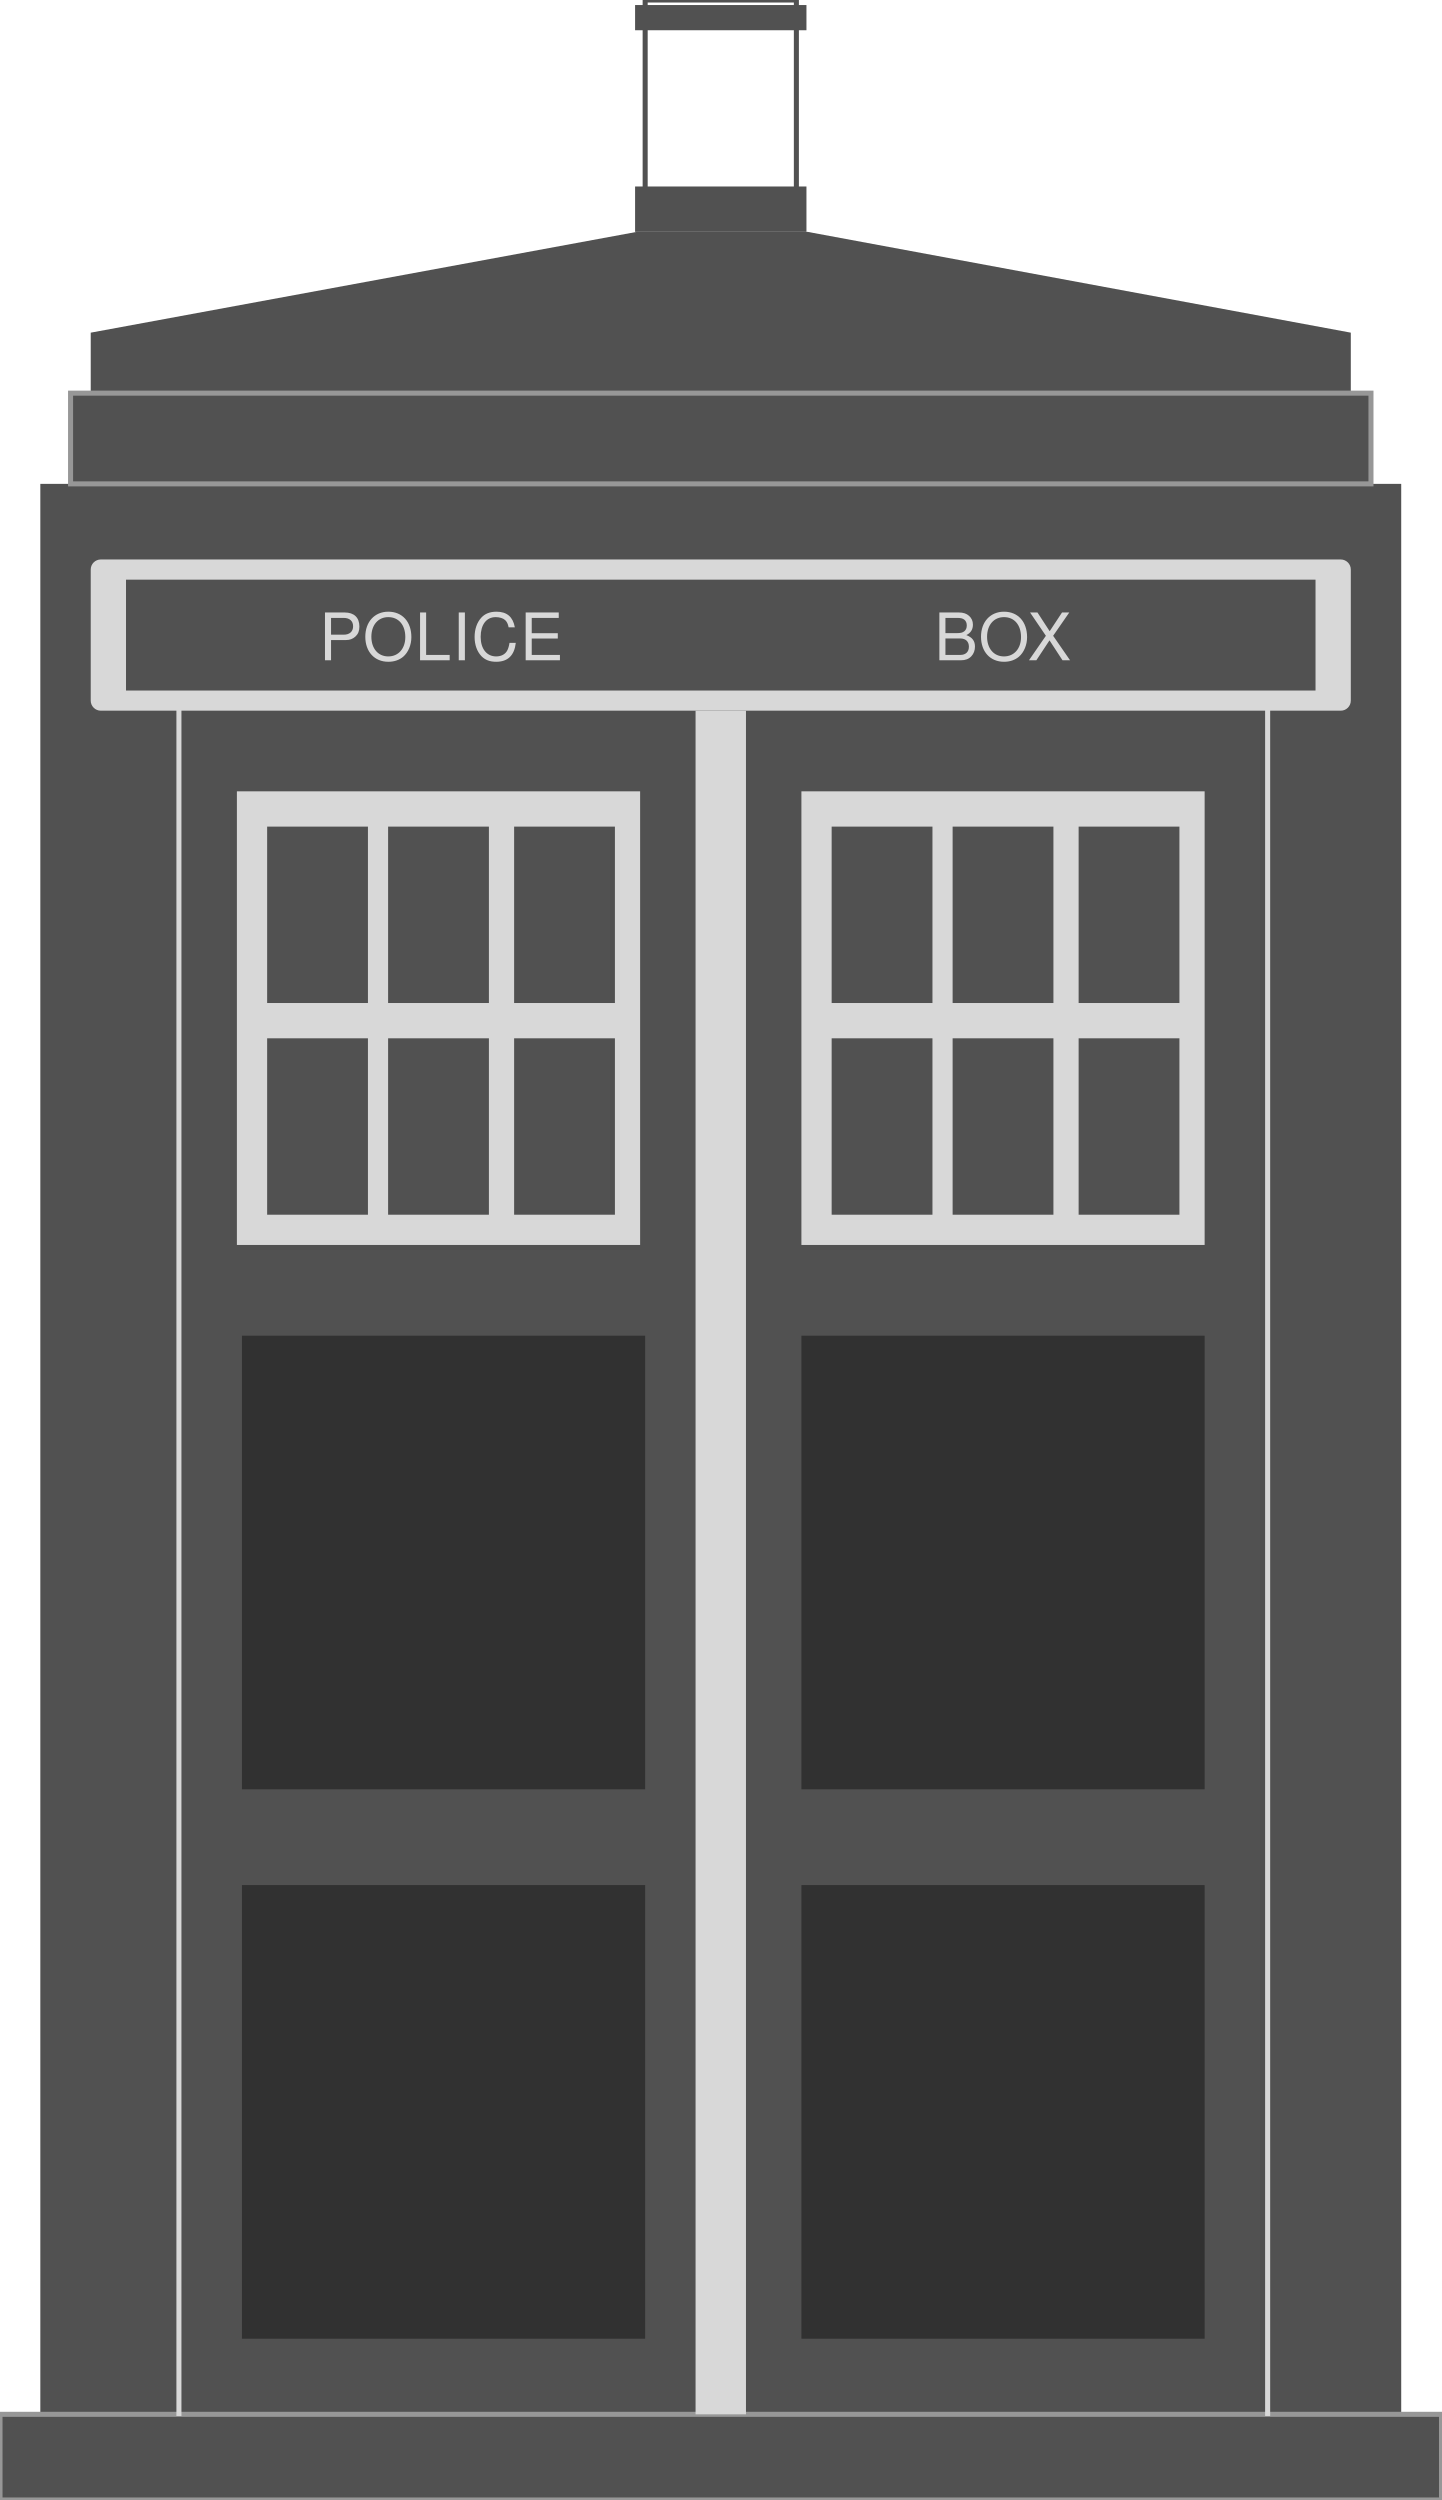
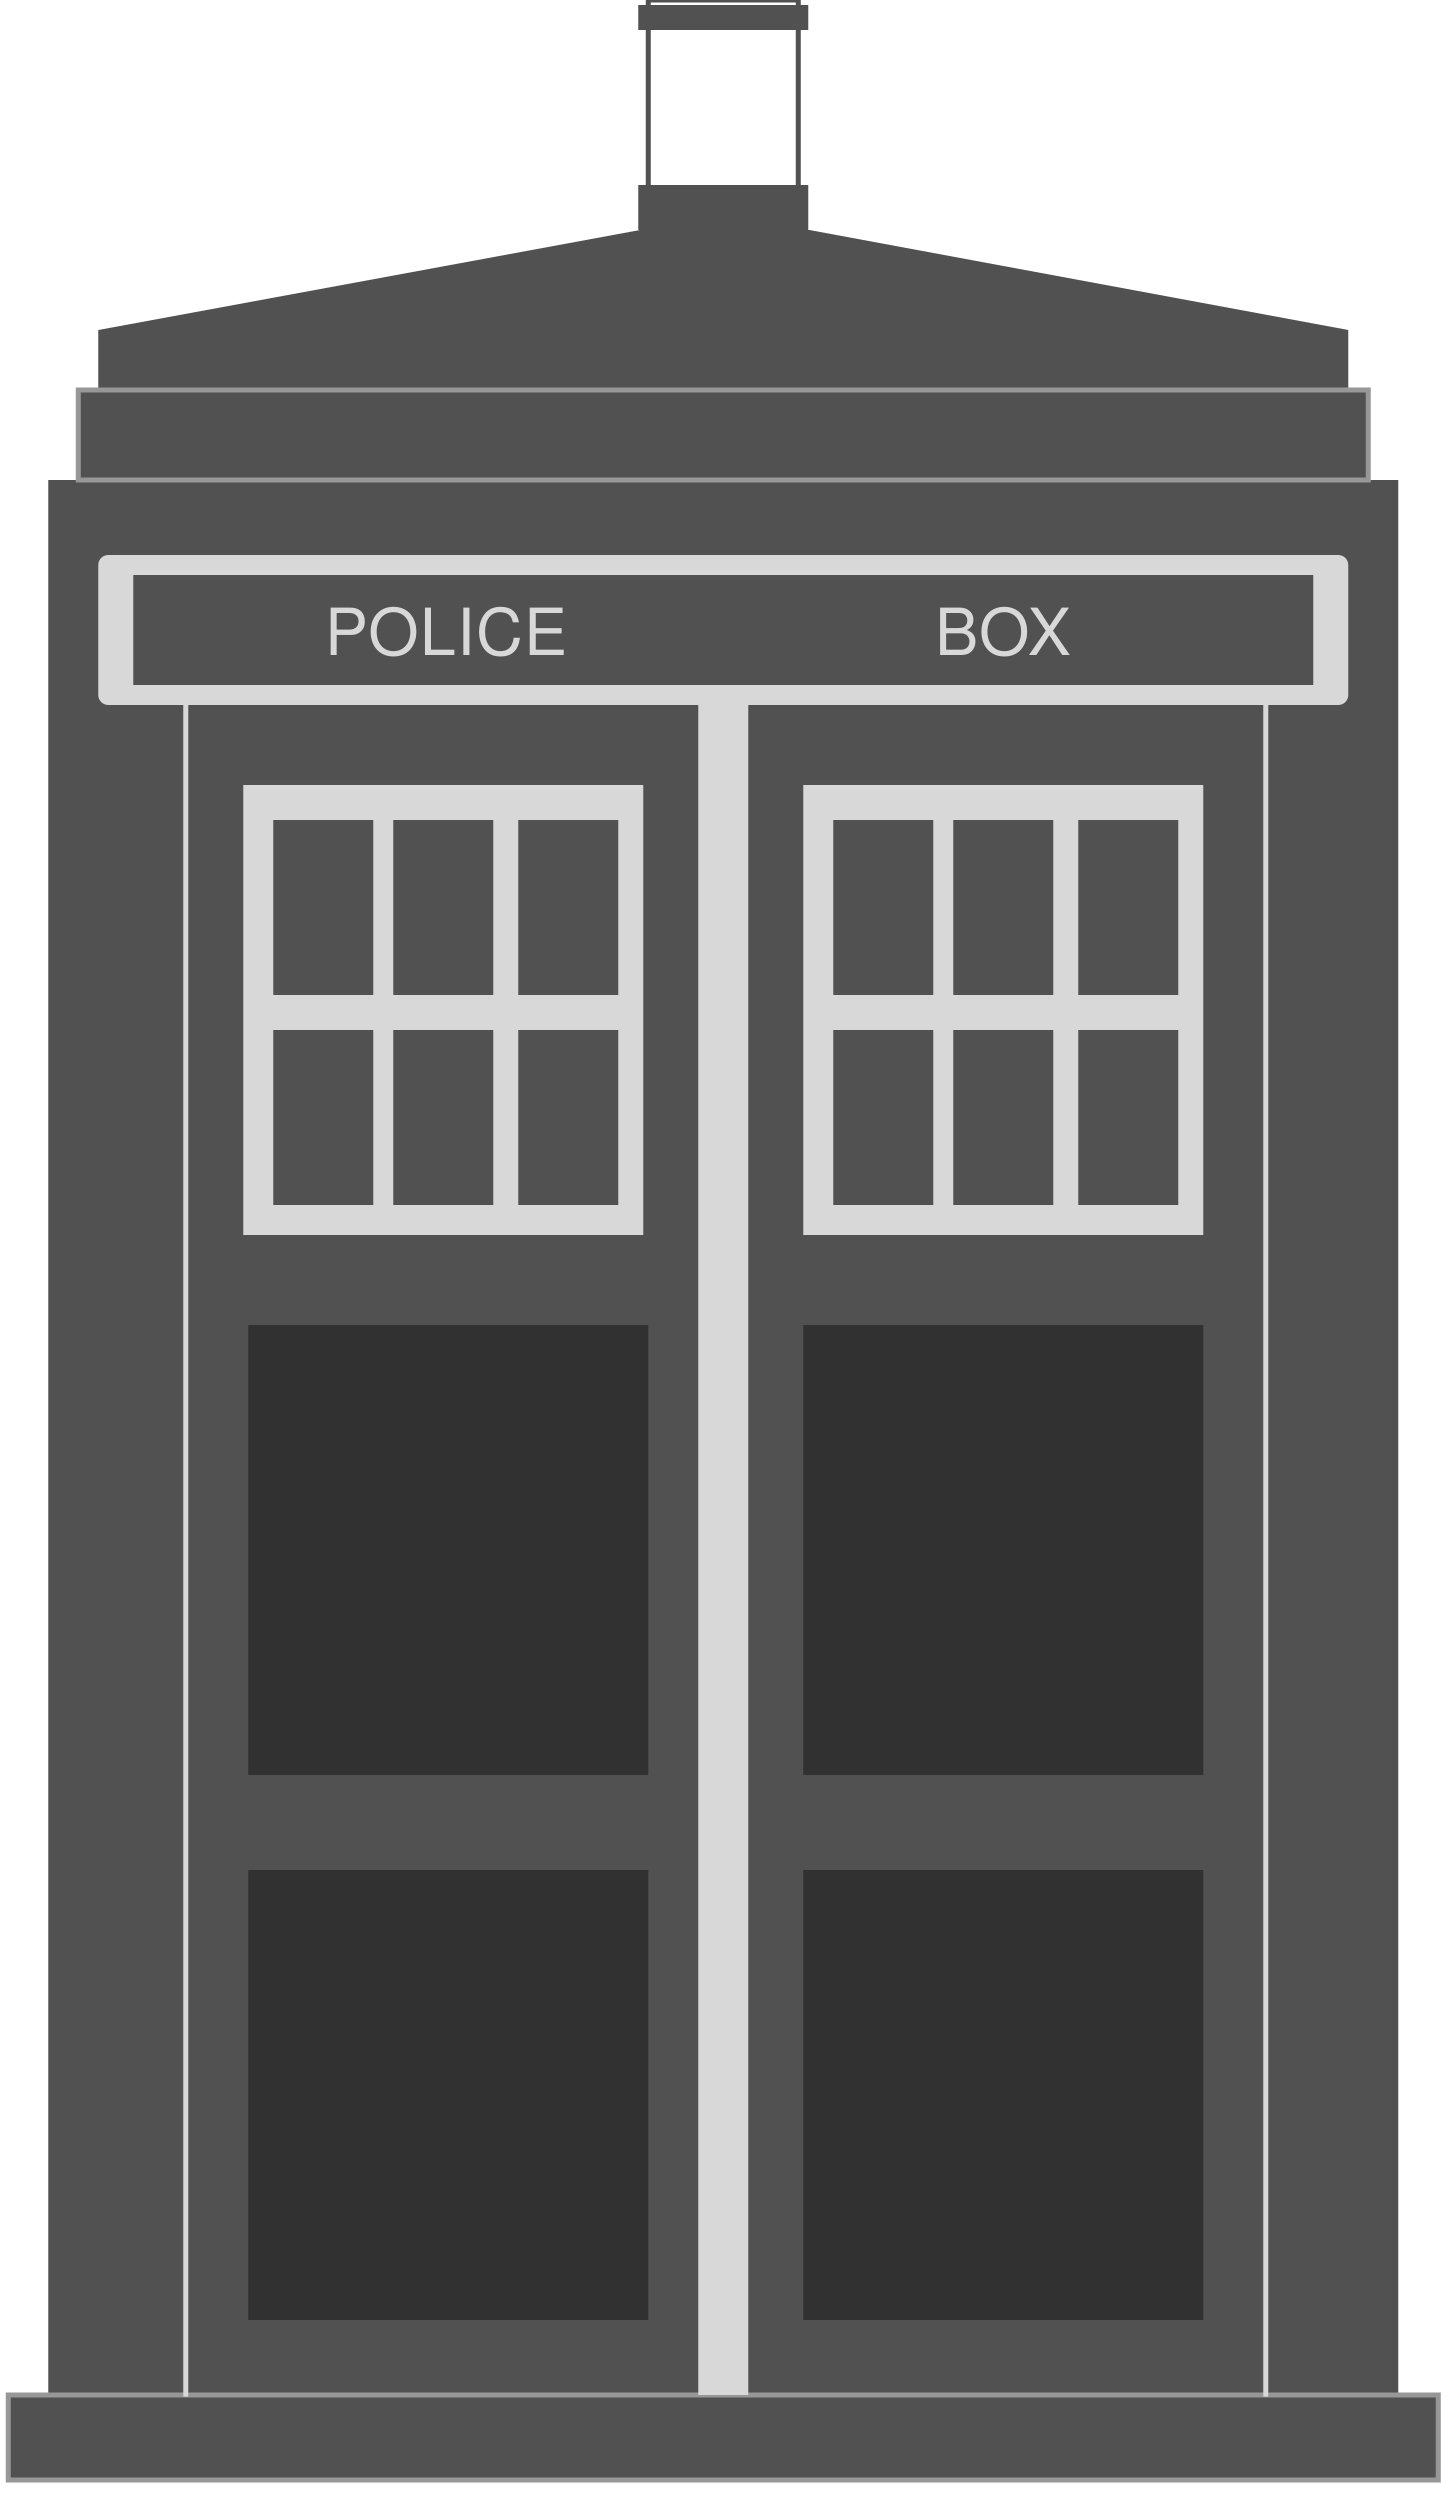
- <svg xmlns="http://www.w3.org/2000/svg" width="286" height="496" viewBox="0" version="1.1">
-   <description>Created with Sketch (http://www.bohemiancoding.com/sketch)</description>
+ <svg xmlns="http://www.w3.org/2000/svg" width="286" height="496" viewBox="0 0 285 500" version="1.1">
  <g id="icon-tardis" stroke="none" stroke-width="1" fill="none" fill-rule="evenodd">
    <g>
      <rect id="Rectangle-10" fill="#515151" x="8" y="96" width="270" height="400" />
      <path d="M160.21 46L126.35 46 18 66 18 81 268 81 268 66 160.21 46Z" id="Rectangle-11-copy" fill="#515151" />
      <rect id="Rectangle-16" stroke="#515151" x="128" y="0" width="30" height="38" />
      <rect id="Rectangle-13" stroke="#979797" fill="#515151" x="0" y="479" width="286" height="17" />
      <rect id="Rectangle-14" fill="#515151" x="126" y="37" width="34" height="9" />
      <rect id="Rectangle-14-copy" fill="#515151" x="126" y="1" width="34" height="5" />
      <rect id="Rectangle-19" fill="#D8D8D8" x="138" y="141" width="10" height="338" />
      <path d="M19.99 111C18.89 111 18 111.9 18 112.99L18 139.01C18 140.11 18.91 141 19.99 141L266.01 141C267.11 141 268 140.1 268 139.01L268 112.99C268 111.89 267.09 111 266.01 111L19.99 111ZM25 115L25 137 261 137 261 115 25 115Z" id="Sign" fill="#D8D8D8" />
      <rect id="Rectangle-11" stroke="#979797" fill="#515151" x="14" y="78" width="258" height="18" />
      <path d="M35.5 139.5L35.5 478.83" id="Line" stroke="#D8D8D8" stroke-linecap="square" />
      <path d="M251.5 139.5L251.5 478.83" id="Line-copy" stroke="#D8D8D8" stroke-linecap="square" />
      <path d="M47 157L47 247 127 247 127 157 47 157ZM53 164L53 199 73 199 73 164 53 164ZM77 164L77 199 97 199 97 164 77 164ZM102 164L102 199 122 199 122 164 102 164ZM53 206L53 241 73 241 73 206 53 206ZM77 206L77 241 97 241 97 206 77 206ZM102 206L102 241 122 241 122 206 102 206Z" id="Rectangle-20" fill="#D8D8D8" />
      <path d="M159 157L159 247 239 247 239 157 159 157ZM165 164L165 199 185 199 185 164 165 164ZM189 164L189 199 209 199 209 164 189 164ZM214 164L214 199 234 199 234 164 214 164ZM165 206L165 241 185 241 185 206 165 206ZM189 206L189 241 209 241 209 206 189 206ZM214 206L214 241 234 241 234 206 214 206Z" id="Rectangle-20-copy" fill="#D8D8D8" />
      <rect id="Rectangle-34" fill="#313131" x="48" y="265" width="80" height="90" />
      <rect id="Rectangle-34-copy" fill="#313131" x="48" y="374" width="80" height="90" />
      <rect id="Rectangle-34-copy" fill="#313131" x="159" y="265" width="80" height="90" />
      <rect id="Rectangle-34-copy-2" fill="#313131" x="159" y="374" width="80" height="90" />
      <text id="POLICE" font-family="Helvetica" font-size="13" font-weight="260" letter-spacing="0.2" fill="#D8D8D8">
        <tspan x="63.29" y="131">POLICE</tspan>
      </text>
      <text id="BOX" font-family="Helvetica" font-size="13" font-weight="260" letter-spacing="0.2" fill="#D8D8D8">
        <tspan x="185.34" y="131">BOX</tspan>
      </text>
    </g>
  </g>
</svg>
